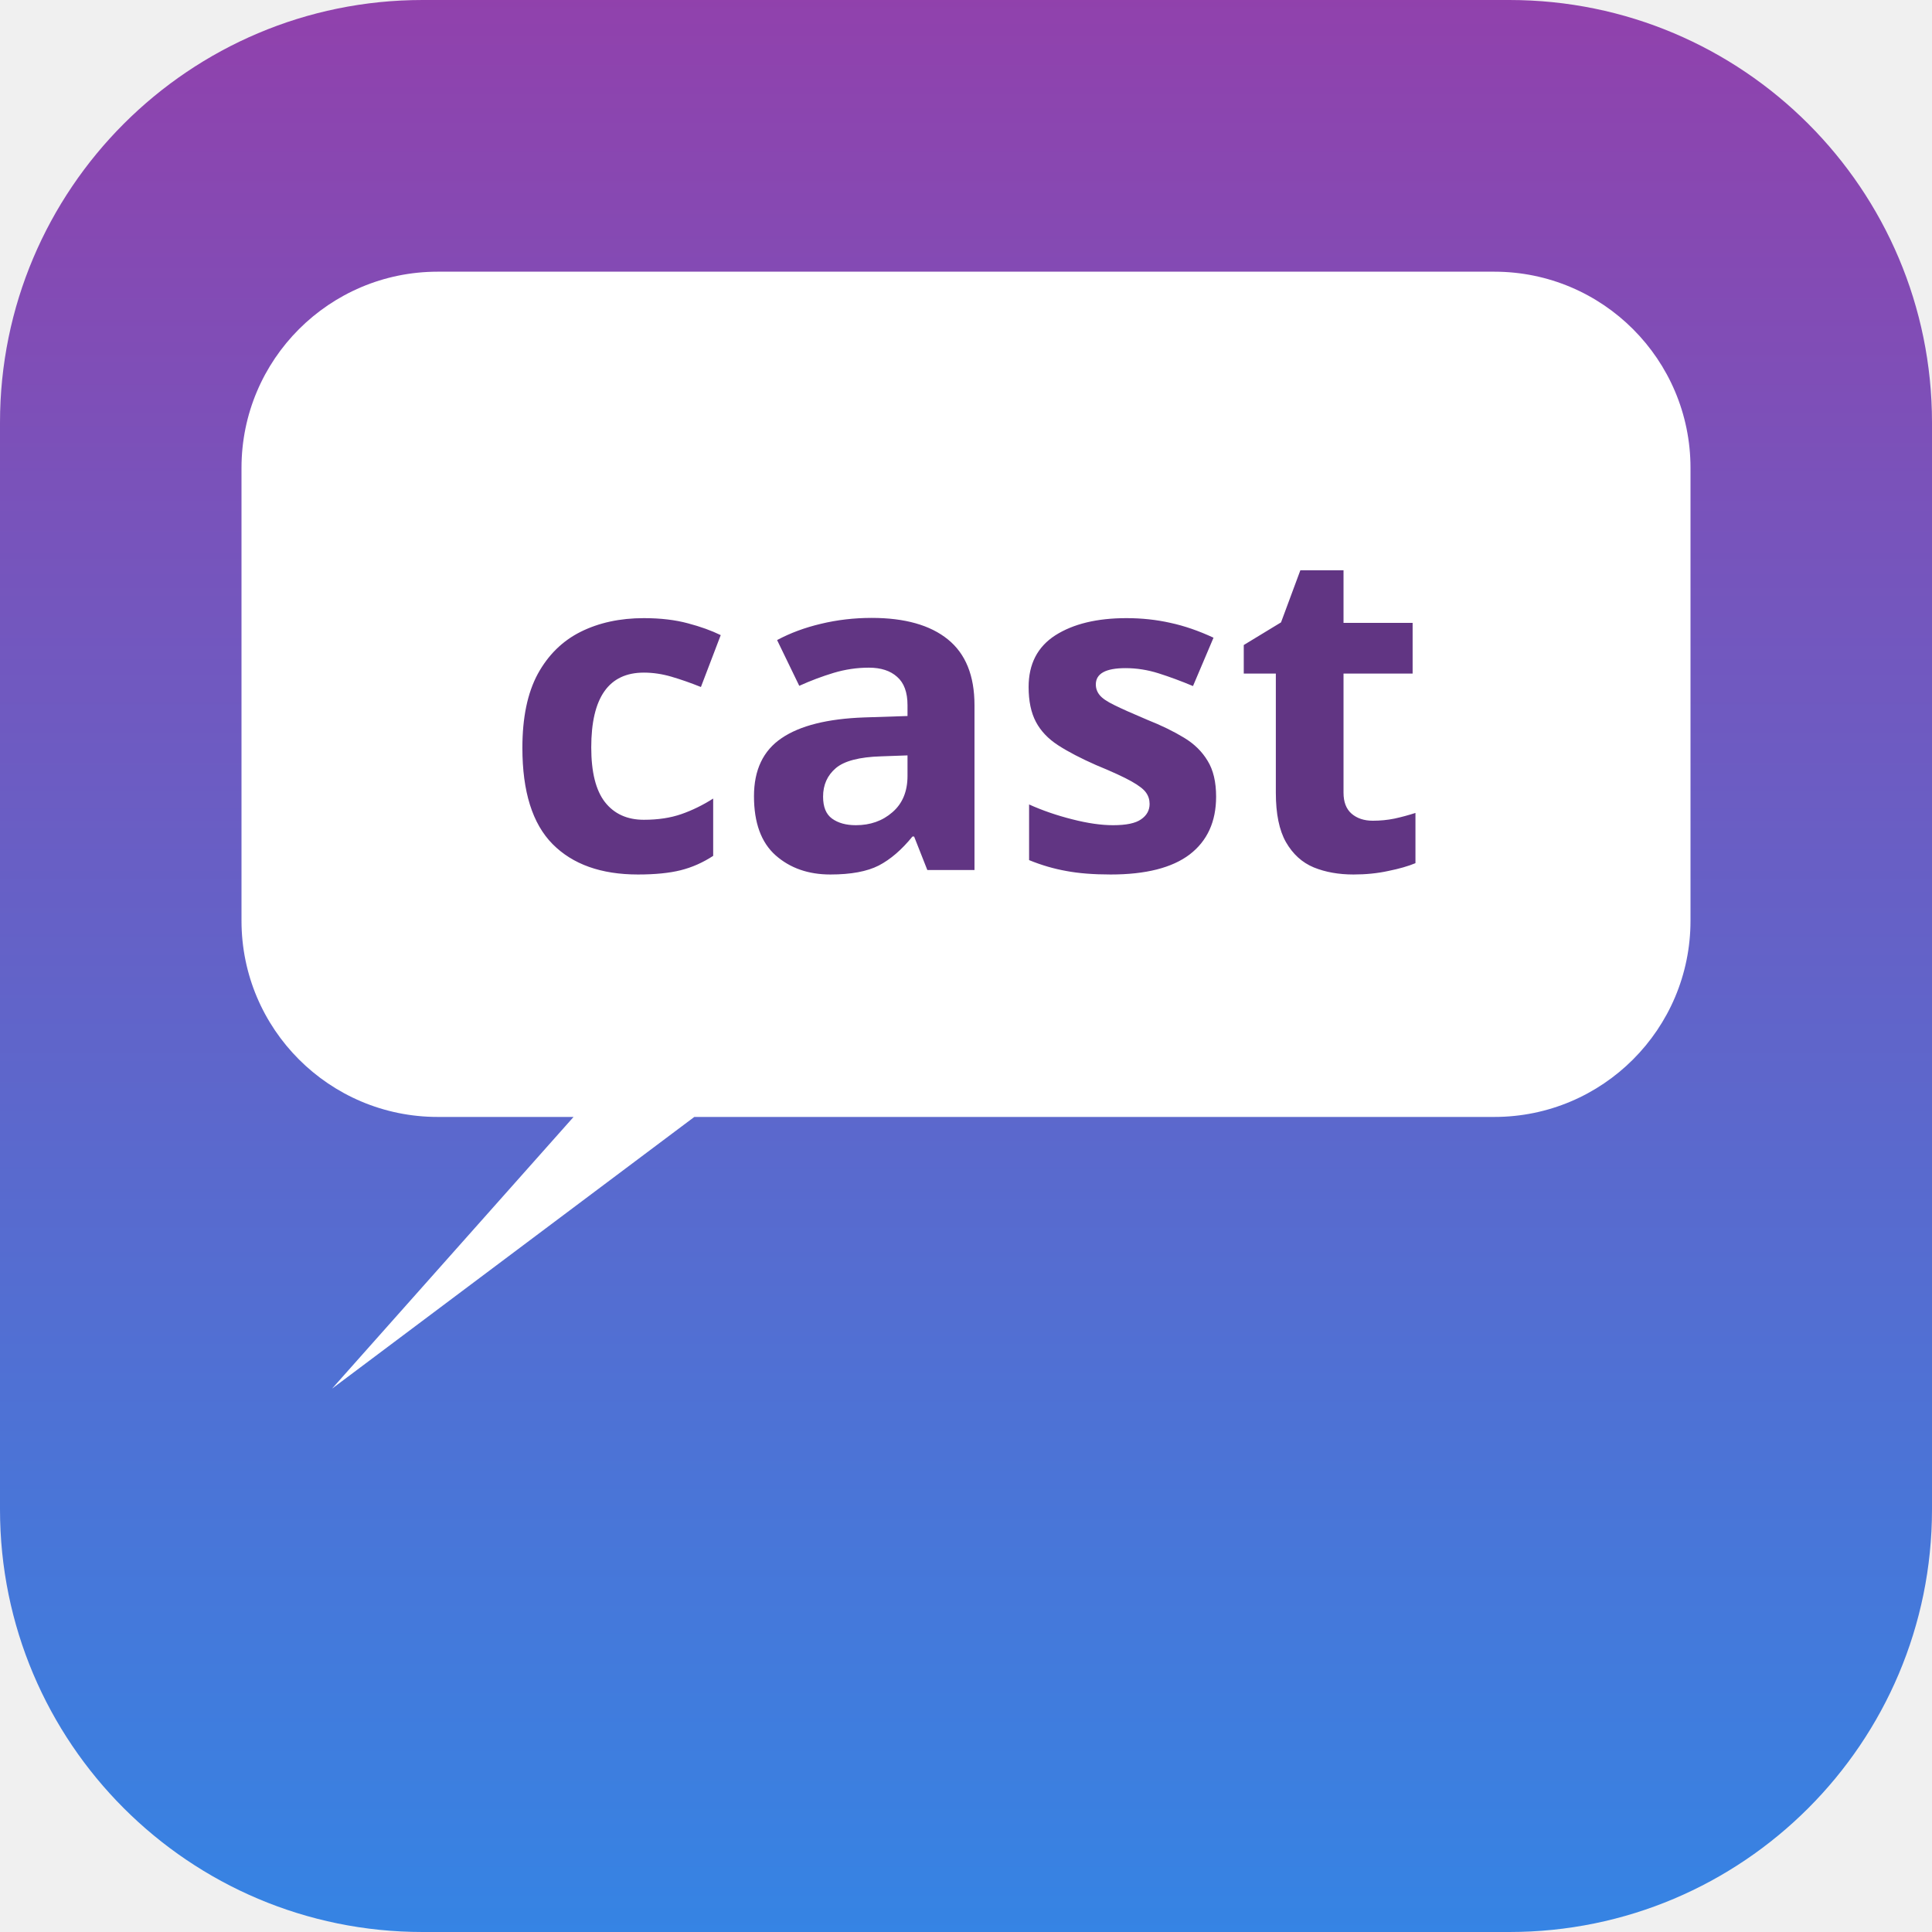
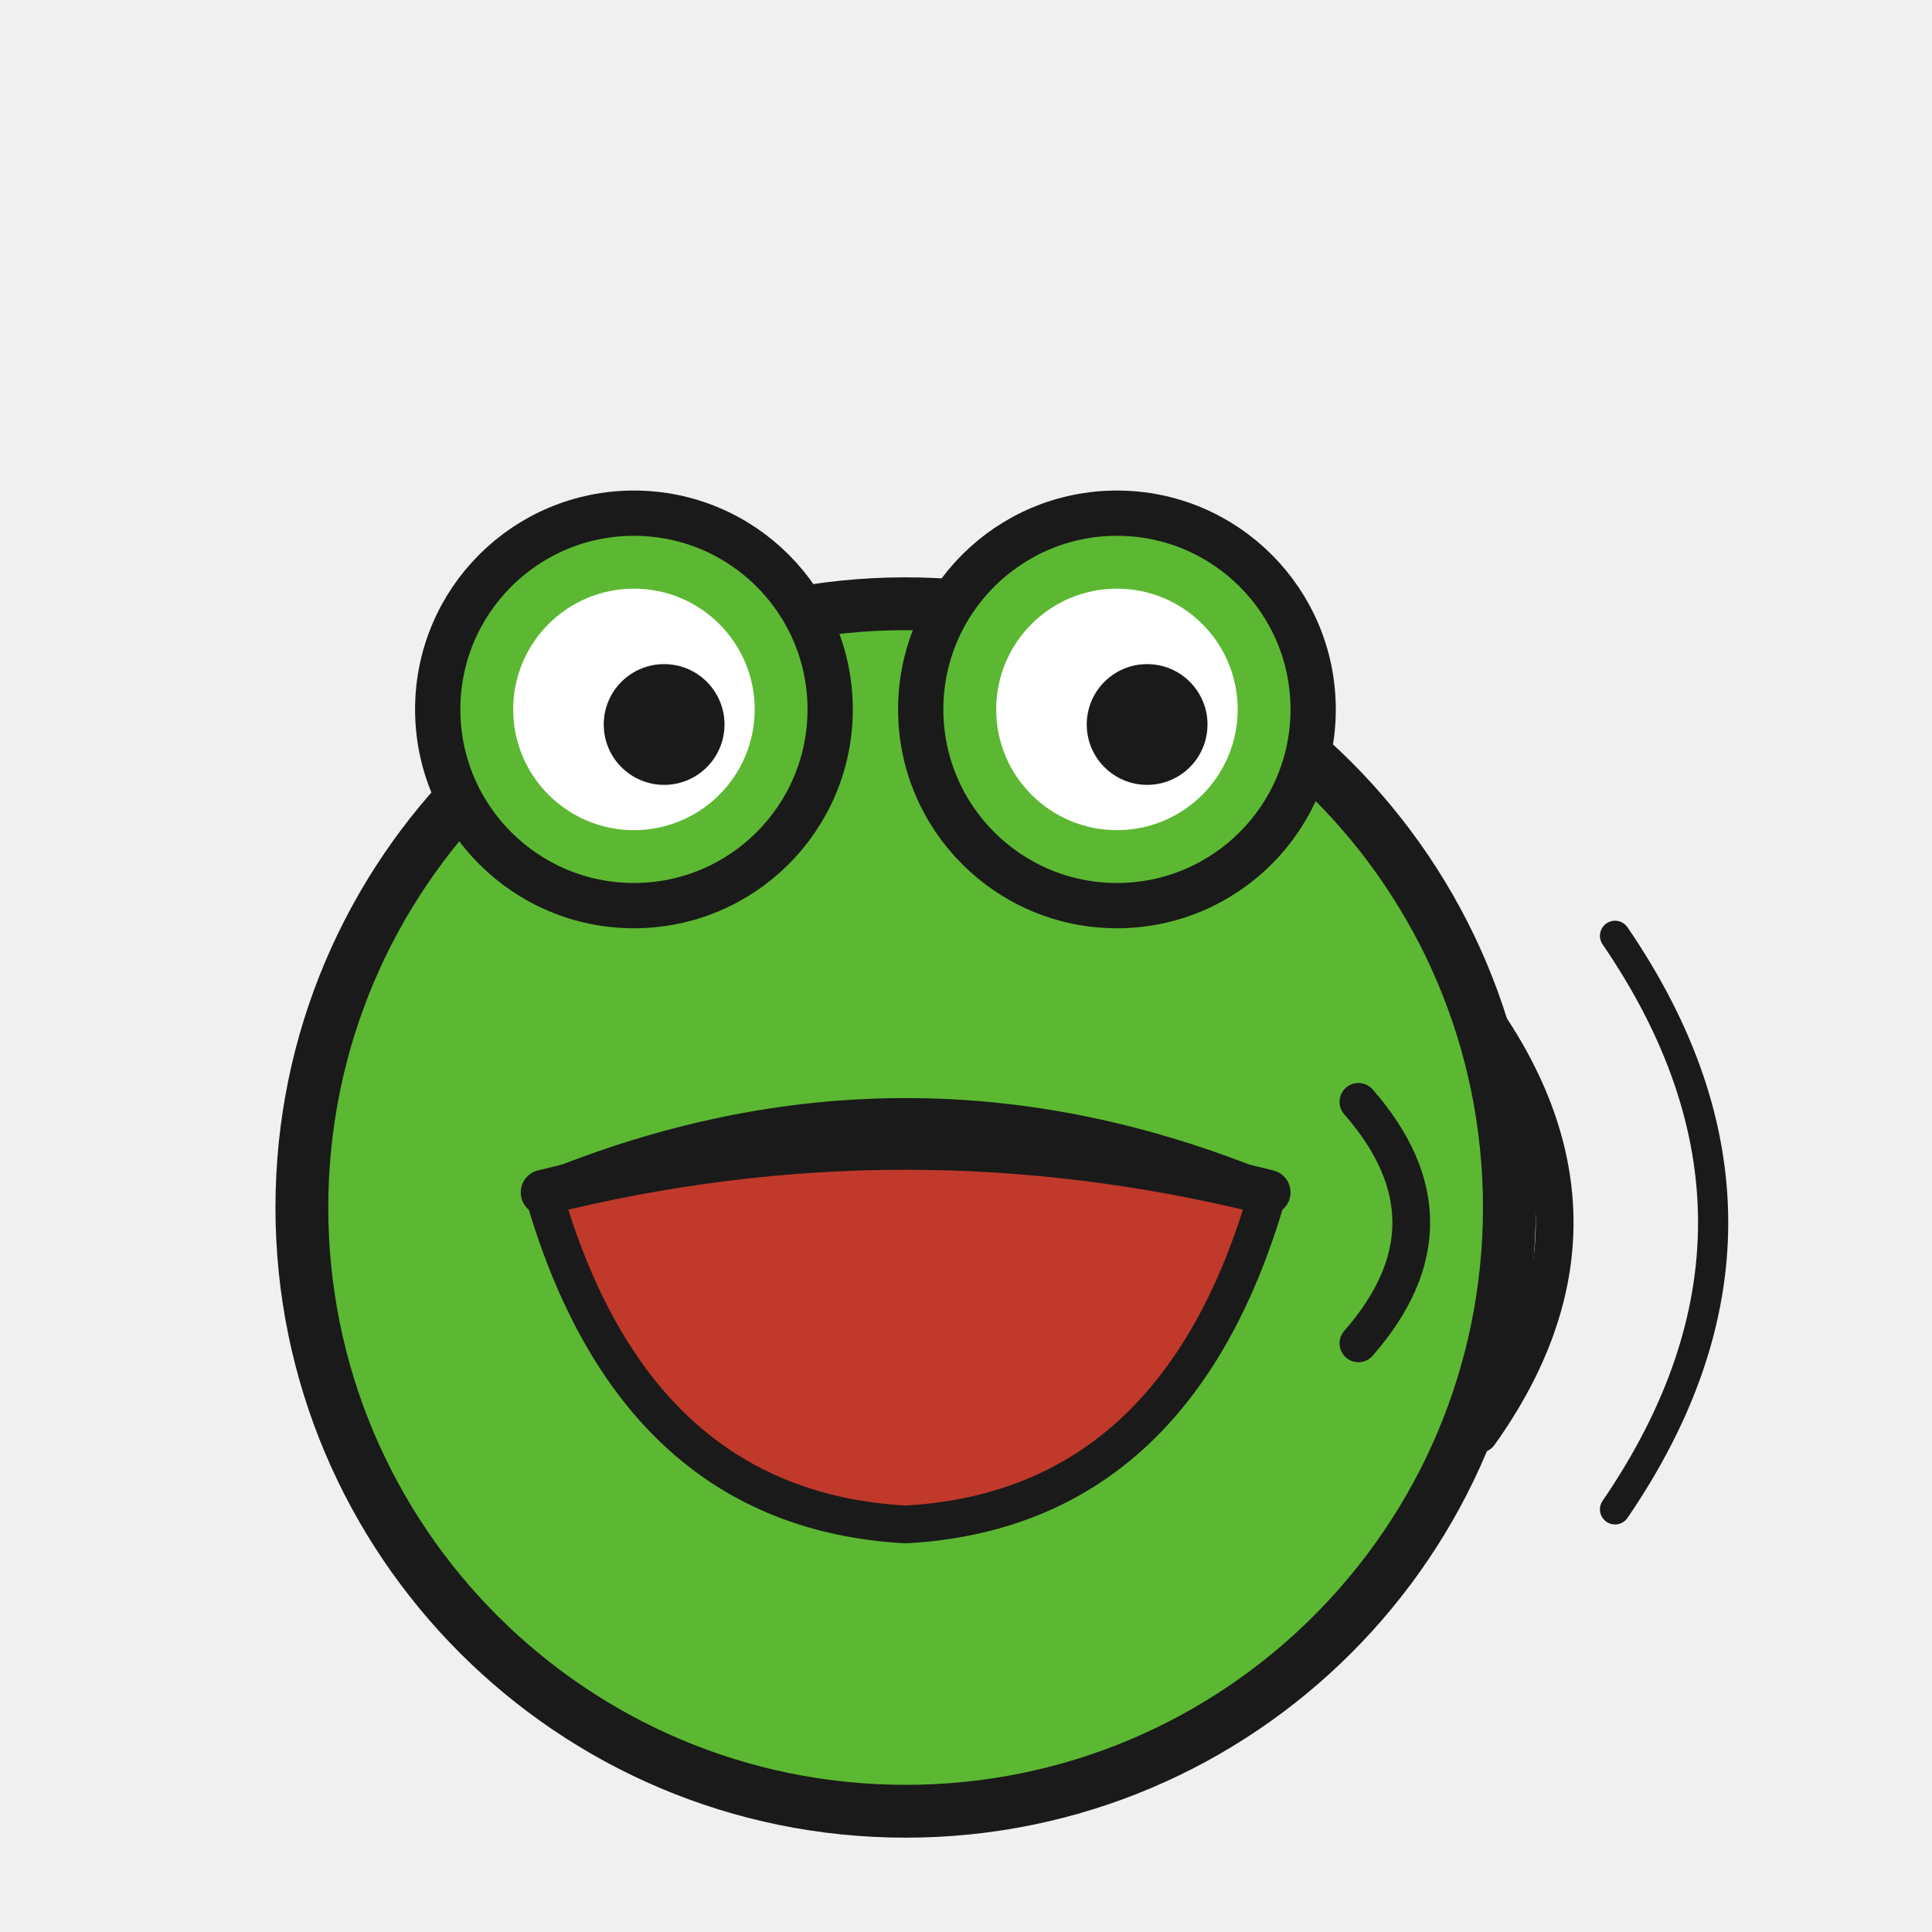
<svg xmlns="http://www.w3.org/2000/svg" viewBox="0 0 128 128">
-   <defs>
-     <linearGradient id="bg" x1="0" y1="0" x2="0" y2="1">
-       <stop offset="0%" stop-color="#9141ac" />
-       <stop offset="100%" stop-color="#3584e4" />
-     </linearGradient>
-   </defs>
-   <rect width="128" height="128" rx="28" ry="28" fill="url(#bg)" />
-   <path d="M 29,18 H 99 A 13,13 0 0 1 112,31 V 61 A 13,13 0 0 1 99,74            H 46 L 22,92 L 38,74 H 29 A 13,13 0 0 1 16,61 V 31            A 13,13 0 0 1 29,18 Z" fill="white" />
-   <text x="64" y="46" text-anchor="middle" dominant-baseline="central" font-family="Cantarell, sans-serif" font-weight="bold" font-size="30" fill="#613583">cast</text>
+   <circle cx="60" cy="80" r="40" fill="#5cb832" stroke="#1a1a1a" stroke-width="3.5" />
+   <circle cx="42" cy="47" r="13" fill="#5cb832" stroke="#1a1a1a" stroke-width="3" />
+   <circle cx="42" cy="47" r="8" fill="white" />
+   <circle cx="44" cy="48" r="4" fill="#1a1a1a" />
+   <circle cx="74" cy="47" r="13" fill="#5cb832" stroke="#1a1a1a" stroke-width="3" />
+   <circle cx="74" cy="47" r="8" fill="white" />
+   <circle cx="76" cy="48" r="4" fill="#1a1a1a" />
+   <path d="M 36,79 Q 60,69 84,79 Q 78,100 60,101 Q 42,100 36,79 Z" fill="#c0392b" stroke="#1a1a1a" stroke-width="2.5" stroke-linejoin="round" />
+   <path d="M 36,79 Q 60,73 84,79" fill="none" stroke="#1a1a1a" stroke-width="3" stroke-linecap="round" />
+   <path d="M 90,73 Q 97,81 90,89" fill="none" stroke="#1a1a1a" stroke-width="2.5" stroke-linecap="round" />
+   <path d="M 98,67 Q 108,81 98,95" fill="none" stroke="#1a1a1a" stroke-width="2.5" stroke-linecap="round" />
+   <path d="M 107,62 Q 120,81 107,100" fill="none" stroke="#1a1a1a" stroke-width="2" stroke-linecap="round" />
</svg>
